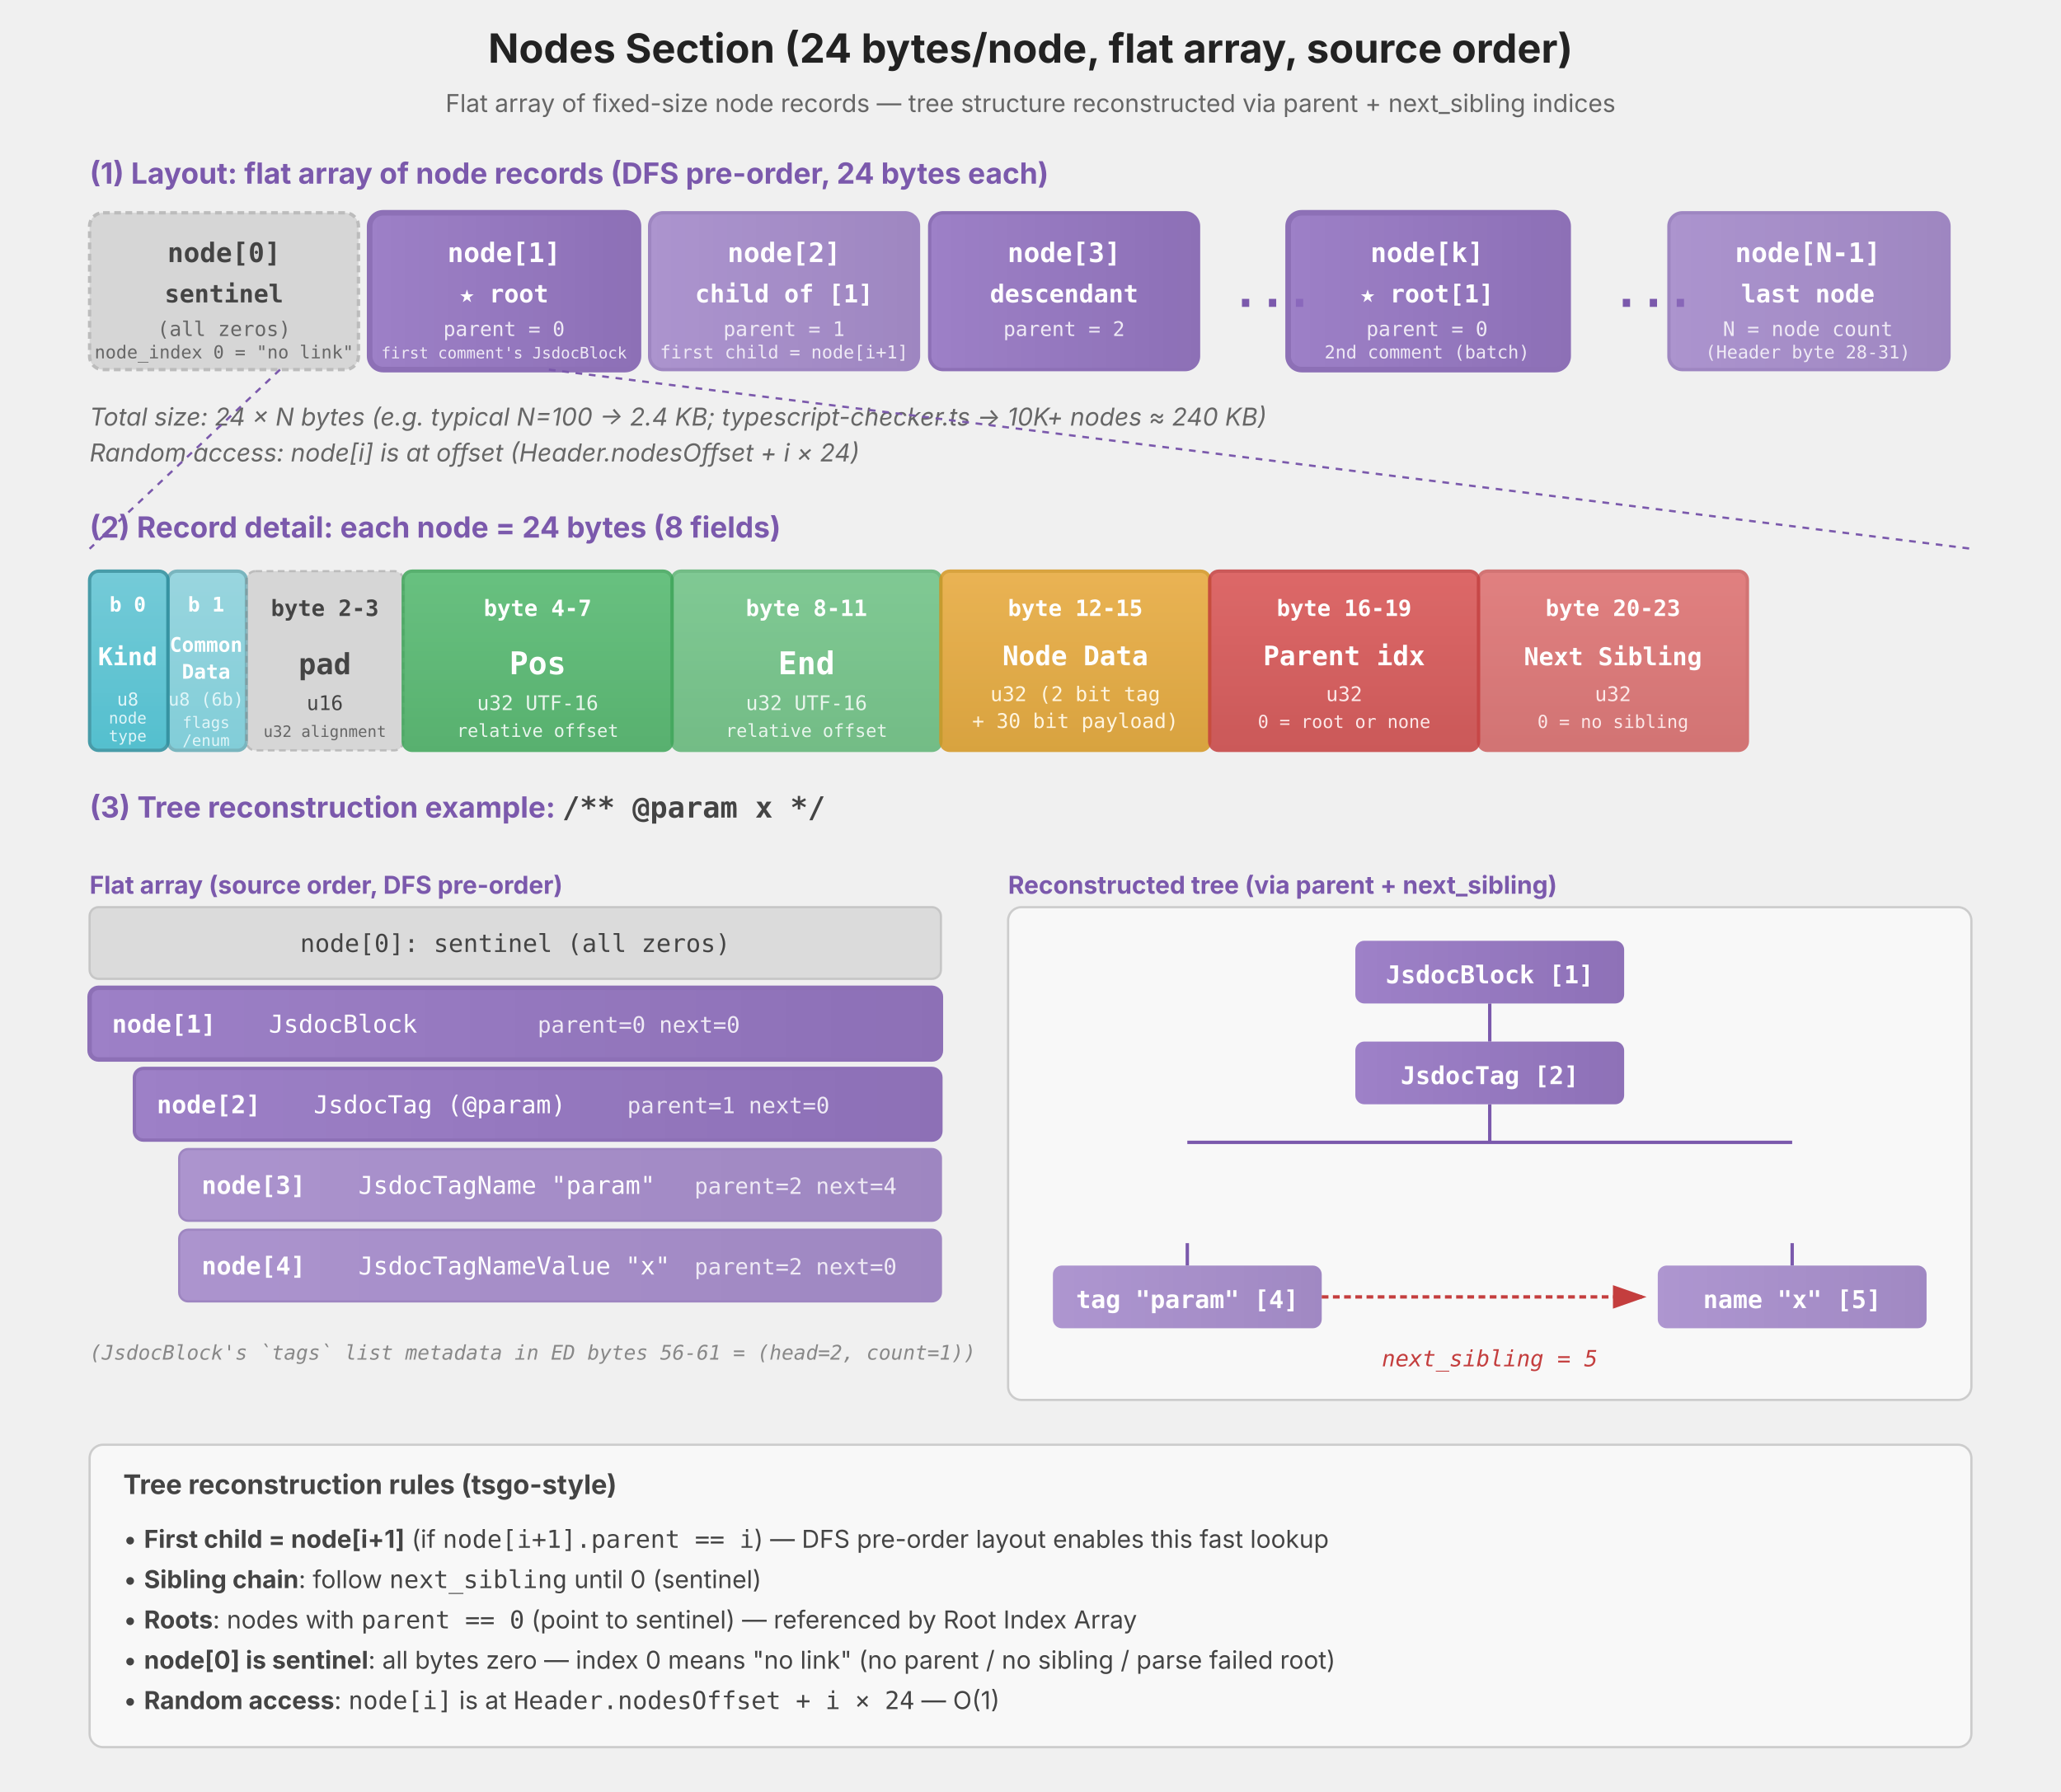
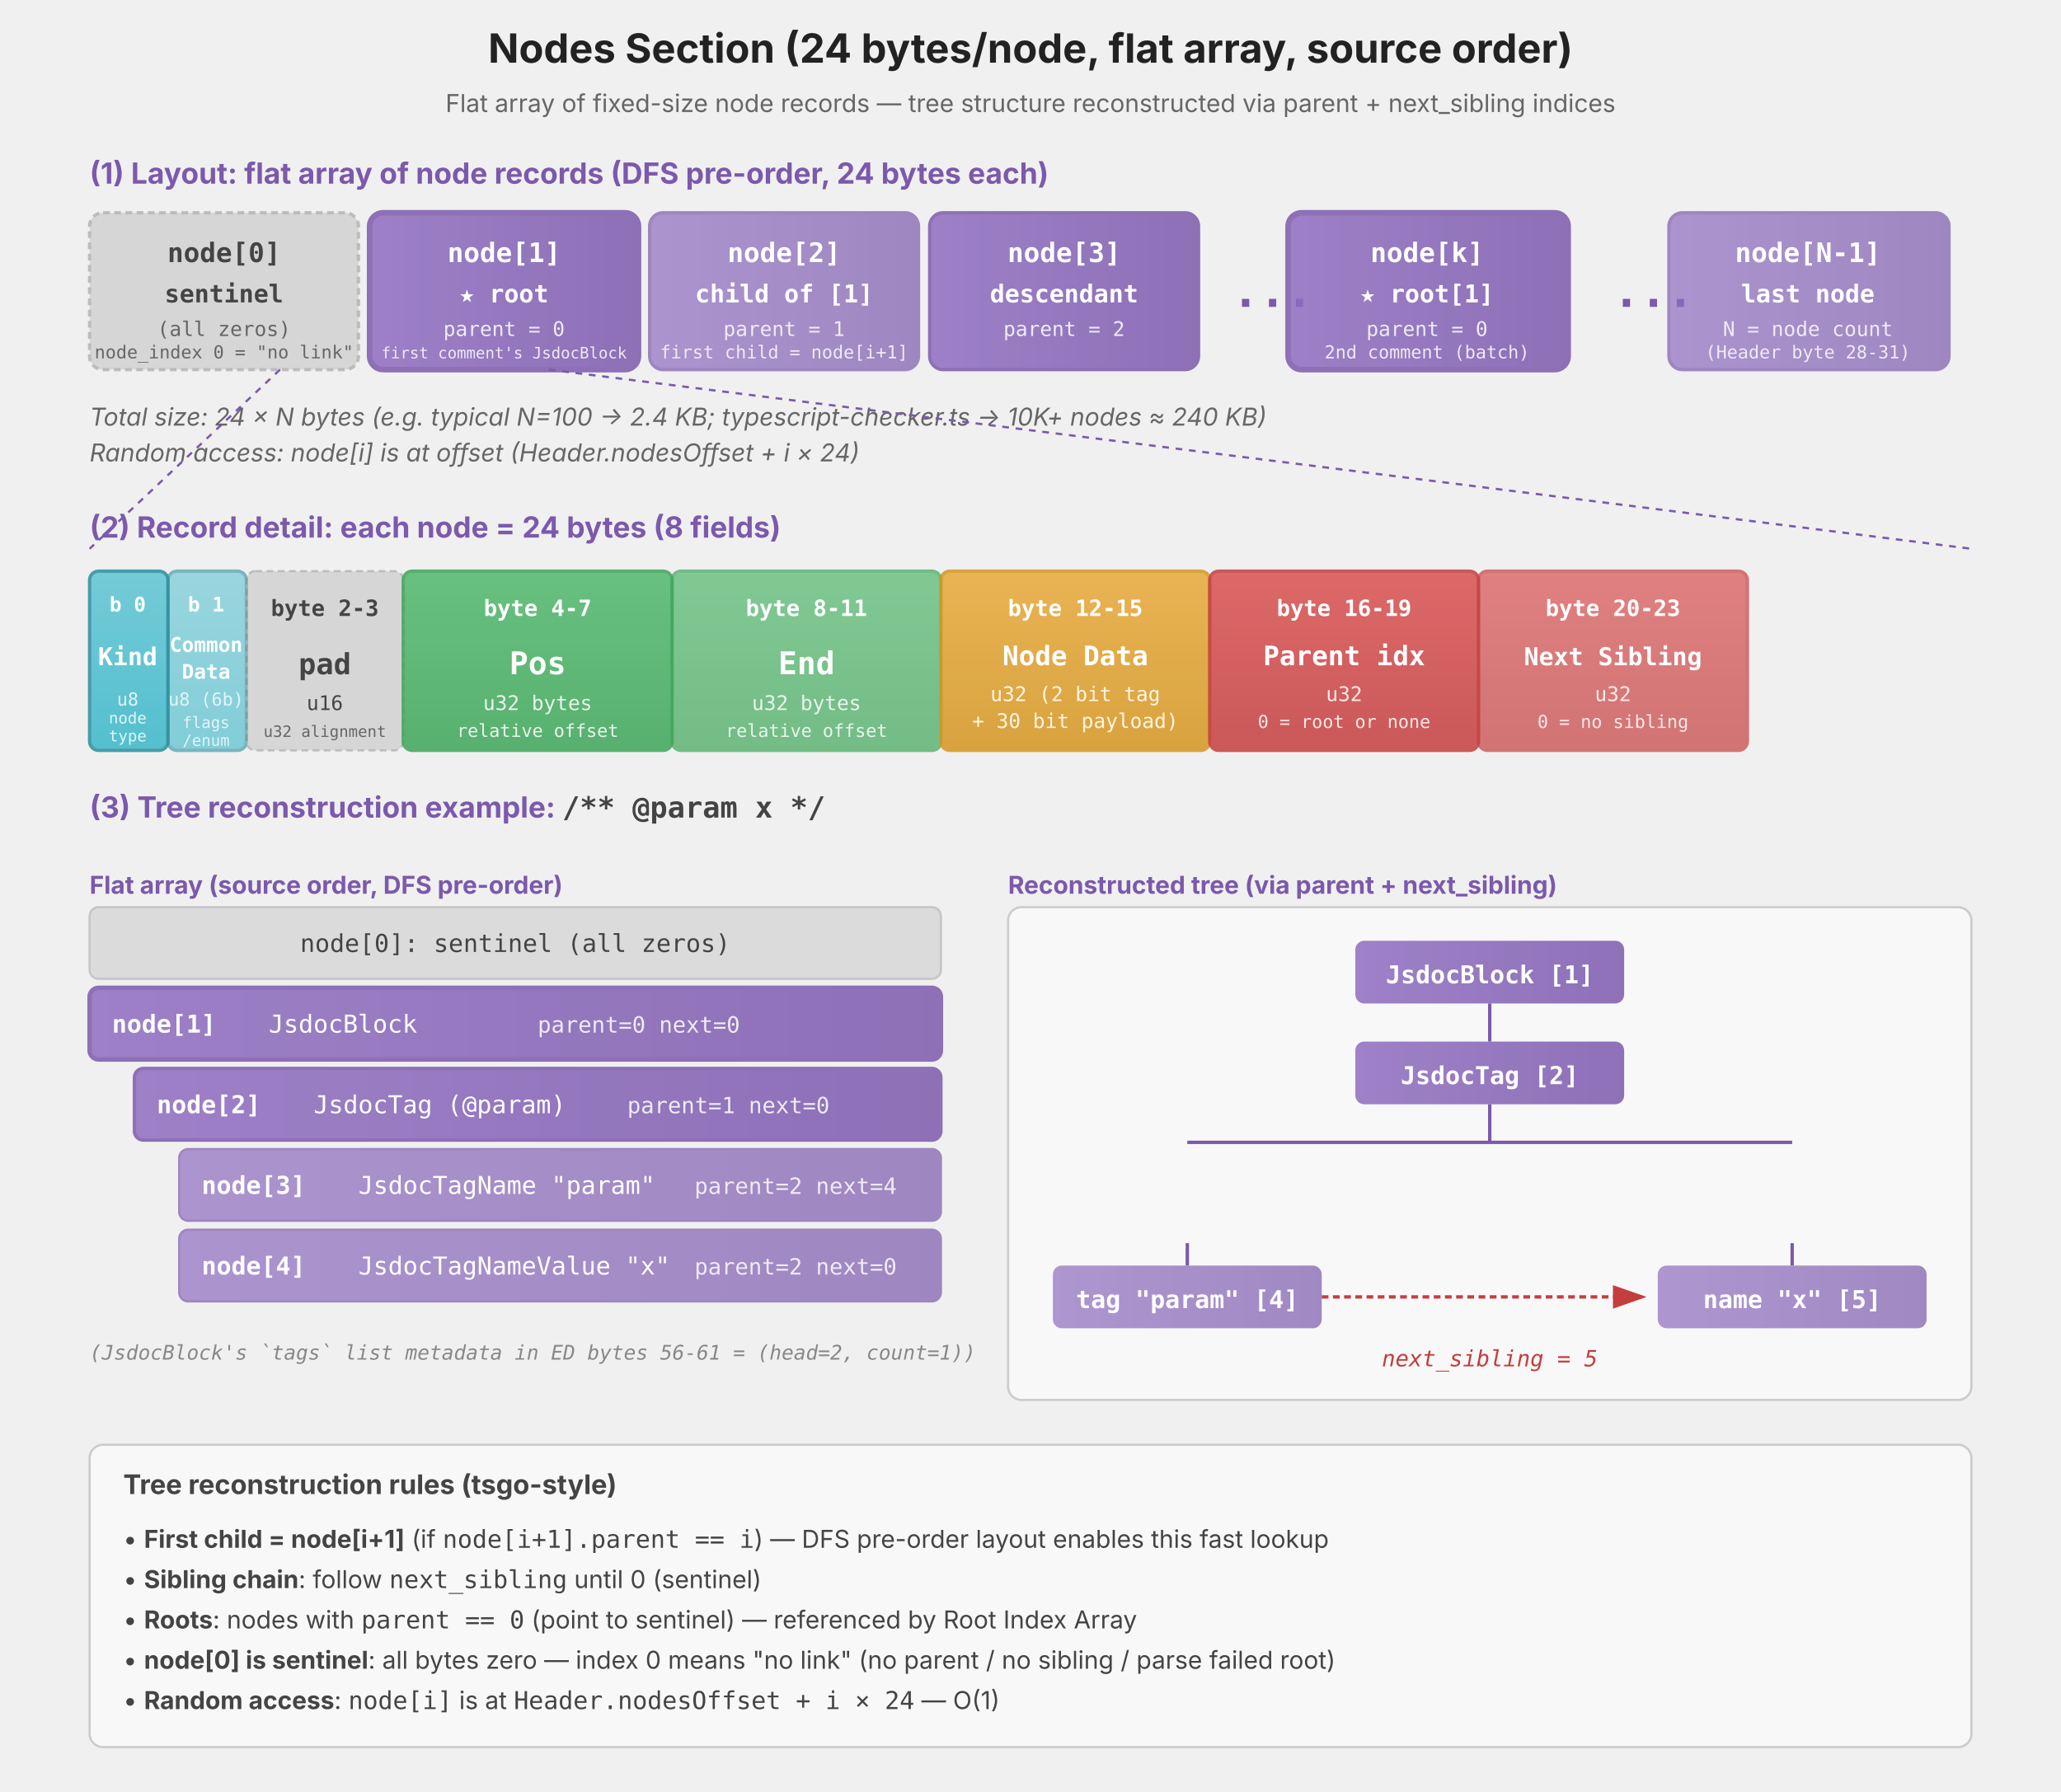
<svg xmlns="http://www.w3.org/2000/svg" viewBox="0 0 920 800" font-family="monospace" font-size="13">
  <defs>
    <linearGradient id="gNd" x1="0" y1="0" x2="1" y2="0">
      <stop offset="0%" stop-color="#8e6cbf" />
      <stop offset="100%" stop-color="#7b59ac" />
    </linearGradient>
    <linearGradient id="gNdLight" x1="0" y1="0" x2="1" y2="0">
      <stop offset="0%" stop-color="#b9a3d6" />
      <stop offset="100%" stop-color="#9d83c0" />
    </linearGradient>
    <linearGradient id="gKind" x1="0" y1="0" x2="0" y2="1">
      <stop offset="0%" stop-color="#5fc4d3" />
      <stop offset="100%" stop-color="#38b6c8" />
    </linearGradient>
    <linearGradient id="gPos" x1="0" y1="0" x2="0" y2="1">
      <stop offset="0%" stop-color="#50b86c" />
      <stop offset="100%" stop-color="#3da558" />
    </linearGradient>
    <linearGradient id="gNodeData" x1="0" y1="0" x2="0" y2="1">
      <stop offset="0%" stop-color="#e8a838" />
      <stop offset="100%" stop-color="#d49520" />
    </linearGradient>
    <linearGradient id="gLink" x1="0" y1="0" x2="0" y2="1">
      <stop offset="0%" stop-color="#d95050" />
      <stop offset="100%" stop-color="#c43e3e" />
    </linearGradient>
    <marker id="ar" viewBox="0 0 10 7" refX="10" refY="3.5" markerWidth="10" markerHeight="7" orient="auto">
      <path d="M0,0 L10,3.5 L0,7 Z" fill="#555" />
    </marker>
    <marker id="ar-purple" viewBox="0 0 10 7" refX="10" refY="3.5" markerWidth="10" markerHeight="7" orient="auto">
      <path d="M0,0 L10,3.5 L0,7 Z" fill="#7b59ac" />
    </marker>
    <marker id="ar-red" viewBox="0 0 10 7" refX="10" refY="3.5" markerWidth="10" markerHeight="7" orient="auto">
      <path d="M0,0 L10,3.5 L0,7 Z" fill="#c43e3e" />
    </marker>
  </defs>
  <text x="460" y="28" text-anchor="middle" font-size="18" font-weight="bold" fill="#222" font-family="-apple-system, system-ui, sans-serif">Nodes Section (24 bytes/node, flat array, source order)</text>
  <text x="460" y="50" text-anchor="middle" font-size="11" fill="#666" font-family="-apple-system, system-ui, sans-serif">Flat array of fixed-size node records — tree structure reconstructed via parent + next_sibling indices</text>
  <text x="40" y="82" font-size="13" font-weight="bold" fill="#7b59ac" font-family="-apple-system, system-ui, sans-serif">(1) Layout: flat array of node records (DFS pre-order, 24 bytes each)</text>
  <g transform="translate(40, 95)">
    <rect width="120" height="70" rx="6" fill="#bbb" opacity="0.5" stroke="#888" stroke-width="1.5" stroke-dasharray="3,2" />
    <text x="60" y="22" text-anchor="middle" fill="#444" font-size="12" font-weight="bold">node[0]</text>
    <text x="60" y="40" text-anchor="middle" fill="#444" font-size="11" font-weight="bold">sentinel</text>
    <text x="60" y="55" text-anchor="middle" fill="#666" font-size="9">(all zeros)</text>
    <text x="60" y="65" text-anchor="middle" fill="#666" font-size="8">node_index 0 = "no link"</text>
    <rect x="125" width="120" height="70" rx="6" fill="url(#gNd)" opacity="0.85" stroke="#7b59ac" stroke-width="2.5" />
    <text x="185" y="22" text-anchor="middle" fill="#fff" font-size="12" font-weight="bold">node[1]</text>
    <text x="185" y="40" text-anchor="middle" fill="#fff" font-size="11" font-weight="bold">★ root</text>
    <text x="185" y="55" text-anchor="middle" fill="#efeaf5" font-size="9">parent = 0</text>
    <text x="185" y="65" text-anchor="middle" fill="#efeaf5" font-size="7">first comment's JsdocBlock</text>
    <rect x="250" width="120" height="70" rx="6" fill="url(#gNd)" opacity="0.7" stroke="#7b59ac" stroke-width="1.5" />
    <text x="310" y="22" text-anchor="middle" fill="#fff" font-size="12" font-weight="bold">node[2]</text>
    <text x="310" y="40" text-anchor="middle" fill="#fff" font-size="11" font-weight="bold">child of [1]</text>
    <text x="310" y="55" text-anchor="middle" fill="#efeaf5" font-size="9">parent = 1</text>
    <text x="310" y="65" text-anchor="middle" fill="#efeaf5" font-size="8">first child = node[i+1]</text>
    <rect x="375" width="120" height="70" rx="6" fill="url(#gNd)" opacity="0.85" stroke="#7b59ac" stroke-width="1.5" />
    <text x="435" y="22" text-anchor="middle" fill="#fff" font-size="12" font-weight="bold">node[3]</text>
    <text x="435" y="40" text-anchor="middle" fill="#fff" font-size="11" font-weight="bold">descendant</text>
    <text x="435" y="55" text-anchor="middle" fill="#efeaf5" font-size="9">parent = 2</text>
    <text x="510" y="42" fill="#7b59ac" font-size="20" font-weight="bold">...</text>
    <rect x="535" width="125" height="70" rx="6" fill="url(#gNd)" opacity="0.85" stroke="#7b59ac" stroke-width="2.5" />
    <text x="597" y="22" text-anchor="middle" fill="#fff" font-size="12" font-weight="bold">node[k]</text>
    <text x="597" y="40" text-anchor="middle" fill="#fff" font-size="11" font-weight="bold">★ root[1]</text>
    <text x="597" y="55" text-anchor="middle" fill="#efeaf5" font-size="9">parent = 0</text>
    <text x="597" y="65" text-anchor="middle" fill="#efeaf5" font-size="8">2nd comment (batch)</text>
    <text x="680" y="42" fill="#7b59ac" font-size="20" font-weight="bold">...</text>
    <rect x="705" width="125" height="70" rx="6" fill="url(#gNd)" opacity="0.7" stroke="#7b59ac" stroke-width="1.5" />
    <text x="767" y="22" text-anchor="middle" fill="#fff" font-size="12" font-weight="bold">node[N-1]</text>
    <text x="767" y="40" text-anchor="middle" fill="#fff" font-size="11" font-weight="bold">last node</text>
    <text x="767" y="55" text-anchor="middle" fill="#efeaf5" font-size="9">N = node count</text>
    <text x="767" y="65" text-anchor="middle" fill="#efeaf5" font-size="8">(Header byte 28-31)</text>
  </g>
  <text x="40" y="190" font-size="11" fill="#666" font-family="-apple-system, system-ui, sans-serif" font-style="italic">Total size: 24 × N bytes (e.g. typical N=100 → 2.4 KB; typescript-checker.ts → 10K+ nodes ≈ 240 KB)</text>
  <text x="40" y="206" font-size="11" fill="#666" font-family="-apple-system, system-ui, sans-serif" font-style="italic">Random access: node[i] is at offset (Header.nodesOffset + i × 24)</text>
  <line x1="125" y1="165" x2="40" y2="245" stroke="#7b59ac" stroke-width="1" stroke-dasharray="3,3" />
  <line x1="245" y1="165" x2="880" y2="245" stroke="#7b59ac" stroke-width="1" stroke-dasharray="3,3" />
  <text x="40" y="240" font-size="13" font-weight="bold" fill="#7b59ac" font-family="-apple-system, system-ui, sans-serif">(2) Record detail: each node = 24 bytes (8 fields)</text>
  <g transform="translate(40, 255)">
    <rect x="0" y="0" width="35" height="80" rx="4" fill="url(#gKind)" opacity="0.85" stroke="#2a8d9c" stroke-width="1.5" />
    <text x="17" y="18" text-anchor="middle" fill="#fff" font-size="9" font-weight="bold">b 0</text>
    <text x="17" y="42" text-anchor="middle" fill="#fff" font-size="11" font-weight="bold">Kind</text>
    <text x="17" y="60" text-anchor="middle" fill="#e0f5f8" font-size="8">u8</text>
    <text x="17" y="68" text-anchor="middle" fill="#e0f5f8" font-size="7">node</text>
    <text x="17" y="76" text-anchor="middle" fill="#e0f5f8" font-size="7">type</text>
    <rect x="35" y="0" width="35" height="80" rx="4" fill="url(#gKind)" opacity="0.6" stroke="#2a8d9c" stroke-width="1.5" />
    <text x="52" y="18" text-anchor="middle" fill="#fff" font-size="9" font-weight="bold">b 1</text>
    <text x="52" y="36" text-anchor="middle" fill="#fff" font-size="9" font-weight="bold">Common</text>
    <text x="52" y="48" text-anchor="middle" fill="#fff" font-size="9" font-weight="bold">Data</text>
    <text x="52" y="60" text-anchor="middle" fill="#e0f5f8" font-size="8">u8 (6b)</text>
    <text x="52" y="70" text-anchor="middle" fill="#e0f5f8" font-size="7">flags</text>
    <text x="52" y="78" text-anchor="middle" fill="#e0f5f8" font-size="7">/enum</text>
    <rect x="70" y="0" width="70" height="80" rx="4" fill="#bbb" opacity="0.5" stroke="#888" stroke-width="1" stroke-dasharray="3,2" />
    <text x="105" y="20" text-anchor="middle" fill="#444" font-size="10" font-weight="bold">byte 2-3</text>
    <text x="105" y="46" text-anchor="middle" fill="#444" font-size="13" font-weight="bold">pad</text>
    <text x="105" y="62" text-anchor="middle" fill="#444" font-size="9">u16</text>
    <text x="105" y="74" text-anchor="middle" fill="#666" font-size="7">u32 alignment</text>
    <rect x="140" y="0" width="120" height="80" rx="4" fill="url(#gPos)" opacity="0.85" stroke="#3da558" stroke-width="1.5" />
    <text x="200" y="20" text-anchor="middle" fill="#fff" font-size="10" font-weight="bold">byte 4-7</text>
    <text x="200" y="46" text-anchor="middle" fill="#fff" font-size="14" font-weight="bold">Pos</text>
-     <text x="200" y="62" text-anchor="middle" fill="#e8f5ec" font-size="9">u32 UTF-16</text>
+     <text x="200" y="62" text-anchor="middle" fill="#e8f5ec" font-size="9">u32 bytes</text>
    <text x="200" y="74" text-anchor="middle" fill="#e8f5ec" font-size="8">relative offset</text>
    <rect x="260" y="0" width="120" height="80" rx="4" fill="url(#gPos)" opacity="0.7" stroke="#3da558" stroke-width="1.5" />
    <text x="320" y="20" text-anchor="middle" fill="#fff" font-size="10" font-weight="bold">byte 8-11</text>
    <text x="320" y="46" text-anchor="middle" fill="#fff" font-size="14" font-weight="bold">End</text>
-     <text x="320" y="62" text-anchor="middle" fill="#e8f5ec" font-size="9">u32 UTF-16</text>
+     <text x="320" y="62" text-anchor="middle" fill="#e8f5ec" font-size="9">u32 bytes</text>
    <text x="320" y="74" text-anchor="middle" fill="#e8f5ec" font-size="8">relative offset</text>
    <rect x="380" y="0" width="120" height="80" rx="4" fill="url(#gNodeData)" opacity="0.85" stroke="#d49520" stroke-width="1.5" />
    <text x="440" y="20" text-anchor="middle" fill="#fff" font-size="10" font-weight="bold">byte 12-15</text>
    <text x="440" y="42" text-anchor="middle" fill="#fff" font-size="12" font-weight="bold">Node Data</text>
    <text x="440" y="58" text-anchor="middle" fill="#fff5e0" font-size="9">u32 (2 bit tag</text>
    <text x="440" y="70" text-anchor="middle" fill="#fff5e0" font-size="9">+ 30 bit payload)</text>
    <rect x="500" y="0" width="120" height="80" rx="4" fill="url(#gLink)" opacity="0.85" stroke="#c43e3e" stroke-width="1.5" />
    <text x="560" y="20" text-anchor="middle" fill="#fff" font-size="10" font-weight="bold">byte 16-19</text>
    <text x="560" y="42" text-anchor="middle" fill="#fff" font-size="12" font-weight="bold">Parent idx</text>
    <text x="560" y="58" text-anchor="middle" fill="#fce8e8" font-size="9">u32</text>
    <text x="560" y="70" text-anchor="middle" fill="#fce8e8" font-size="8">0 = root or none</text>
    <rect x="620" y="0" width="120" height="80" rx="4" fill="url(#gLink)" opacity="0.7" stroke="#c43e3e" stroke-width="1.5" />
    <text x="680" y="20" text-anchor="middle" fill="#fff" font-size="10" font-weight="bold">byte 20-23</text>
    <text x="680" y="42" text-anchor="middle" fill="#fff" font-size="11" font-weight="bold">Next Sibling</text>
    <text x="680" y="58" text-anchor="middle" fill="#fce8e8" font-size="9">u32</text>
    <text x="680" y="70" text-anchor="middle" fill="#fce8e8" font-size="8">0 = no sibling</text>
  </g>
  <text x="40" y="365" font-size="13" font-weight="bold" fill="#7b59ac" font-family="-apple-system, system-ui, sans-serif">(3) Tree reconstruction example: <tspan font-family="monospace" fill="#444">/** @param x */</tspan>
  </text>
  <g transform="translate(40, 385)">
    <text x="0" y="14" font-size="11" font-weight="bold" fill="#7b59ac" font-family="-apple-system, system-ui, sans-serif">Flat array (source order, DFS pre-order)</text>
    <rect x="0" y="20" width="380" height="32" rx="4" fill="#bbb" opacity="0.4" stroke="#888" />
    <text x="190" y="40" text-anchor="middle" fill="#444" font-size="11">node[0]: sentinel (all zeros)</text>
    <rect x="0" y="56" width="380" height="32" rx="4" fill="url(#gNd)" opacity="0.85" stroke="#7b59ac" stroke-width="2" />
    <text x="10" y="76" fill="#fff" font-size="11" font-weight="bold">node[1]</text>
    <text x="80" y="76" fill="#fff" font-size="11">JsdocBlock</text>
    <text x="200" y="76" fill="#efeaf5" font-size="10">parent=0  next=0</text>
    <rect x="20" y="92" width="360" height="32" rx="4" fill="url(#gNd)" opacity="0.85" stroke="#7b59ac" stroke-width="1.5" />
    <text x="30" y="112" fill="#fff" font-size="11" font-weight="bold">node[2]</text>
    <text x="100" y="112" fill="#fff" font-size="11">JsdocTag (@param)</text>
    <text x="240" y="112" fill="#efeaf5" font-size="10">parent=1  next=0</text>
    <rect x="40" y="128" width="340" height="32" rx="4" fill="url(#gNd)" opacity="0.7" stroke="#7b59ac" stroke-width="1" />
    <text x="50" y="148" fill="#fff" font-size="11" font-weight="bold">node[3]</text>
    <text x="120" y="148" fill="#fff" font-size="11">JsdocTagName "param"</text>
    <text x="270" y="148" fill="#efeaf5" font-size="10">parent=2  next=4</text>
    <rect x="40" y="164" width="340" height="32" rx="4" fill="url(#gNd)" opacity="0.7" stroke="#7b59ac" stroke-width="1" />
    <text x="50" y="184" fill="#fff" font-size="11" font-weight="bold">node[4]</text>
    <text x="120" y="184" fill="#fff" font-size="11">JsdocTagNameValue "x"</text>
    <text x="270" y="184" fill="#efeaf5" font-size="10">parent=2  next=0</text>
    <text x="0" y="222" fill="#888" font-size="9" font-style="italic">(JsdocBlock's `tags` list metadata in ED bytes 56-61 = (head=2, count=1))</text>
  </g>
  <g transform="translate(450, 385)">
    <text x="0" y="14" font-size="11" font-weight="bold" fill="#7b59ac" font-family="-apple-system, system-ui, sans-serif">Reconstructed tree (via parent + next_sibling)</text>
    <rect x="0" y="20" width="430" height="220" rx="6" fill="#f8f8f8" stroke="#ccc" />
    <rect x="155" y="35" width="120" height="28" rx="4" fill="url(#gNd)" opacity="0.85" />
    <text x="215" y="54" text-anchor="middle" fill="#fff" font-size="11" font-weight="bold">JsdocBlock [1]</text>
    <line x1="215" y1="63" x2="215" y2="80" stroke="#7b59ac" stroke-width="1.5" />
    <rect x="155" y="80" width="120" height="28" rx="4" fill="url(#gNd)" opacity="0.85" />
    <text x="215" y="99" text-anchor="middle" fill="#fff" font-size="11" font-weight="bold">JsdocTag [2]</text>
    <line x1="215" y1="108" x2="215" y2="125" stroke="#7b59ac" stroke-width="1.5" />
    <line x1="80" y1="125" x2="350" y2="125" stroke="#7b59ac" stroke-width="1.5" />
    <line x1="80" y1="170" x2="80" y2="180" stroke="#7b59ac" stroke-width="1.5" />
    <line x1="350" y1="170" x2="350" y2="180" stroke="#7b59ac" stroke-width="1.5" />
    <rect x="20" y="180" width="120" height="28" rx="4" fill="url(#gNd)" opacity="0.7" />
    <text x="80" y="199" text-anchor="middle" fill="#fff" font-size="11" font-weight="bold">tag "param" [4]</text>
    <rect x="290" y="180" width="120" height="28" rx="4" fill="url(#gNd)" opacity="0.7" />
    <text x="350" y="199" text-anchor="middle" fill="#fff" font-size="11" font-weight="bold">name "x" [5]</text>
    <line x1="140" y1="194" x2="285" y2="194" stroke="#c43e3e" stroke-width="1.5" stroke-dasharray="3,2" marker-end="url(#ar-red)" />
    <text x="215" y="225" text-anchor="middle" fill="#c43e3e" font-size="10" font-style="italic">next_sibling = 5</text>
  </g>
  <g transform="translate(40, 645)">
    <rect width="840" height="135" rx="6" fill="#f8f8f8" stroke="#ccc" stroke-width="1" />
    <text x="15" y="22" font-size="12" font-weight="bold" fill="#444" font-family="-apple-system, system-ui, sans-serif">Tree reconstruction rules (tsgo-style)</text>
    <text x="15" y="46" font-size="11" fill="#444" font-family="-apple-system, system-ui, sans-serif">• <tspan font-weight="bold">First child = node[i+1]</tspan> (if <tspan font-family="monospace">node[i+1].parent == i</tspan>) — DFS pre-order layout enables this fast lookup</text>
    <text x="15" y="64" font-size="11" fill="#444" font-family="-apple-system, system-ui, sans-serif">• <tspan font-weight="bold">Sibling chain</tspan>: follow <tspan font-family="monospace">next_sibling</tspan> until 0 (sentinel)</text>
    <text x="15" y="82" font-size="11" fill="#444" font-family="-apple-system, system-ui, sans-serif">• <tspan font-weight="bold">Roots</tspan>: nodes with <tspan font-family="monospace">parent == 0</tspan> (point to sentinel) — referenced by Root Index Array</text>
    <text x="15" y="100" font-size="11" fill="#444" font-family="-apple-system, system-ui, sans-serif">• <tspan font-weight="bold">node[0] is sentinel</tspan>: all bytes zero — index 0 means "no link" (no parent / no sibling / parse failed root)</text>
    <text x="15" y="118" font-size="11" fill="#444" font-family="-apple-system, system-ui, sans-serif">• <tspan font-weight="bold">Random access</tspan>: <tspan font-family="monospace">node[i]</tspan> is at <tspan font-family="monospace">Header.nodesOffset + i × 24</tspan> — O(1)</text>
  </g>
</svg>
